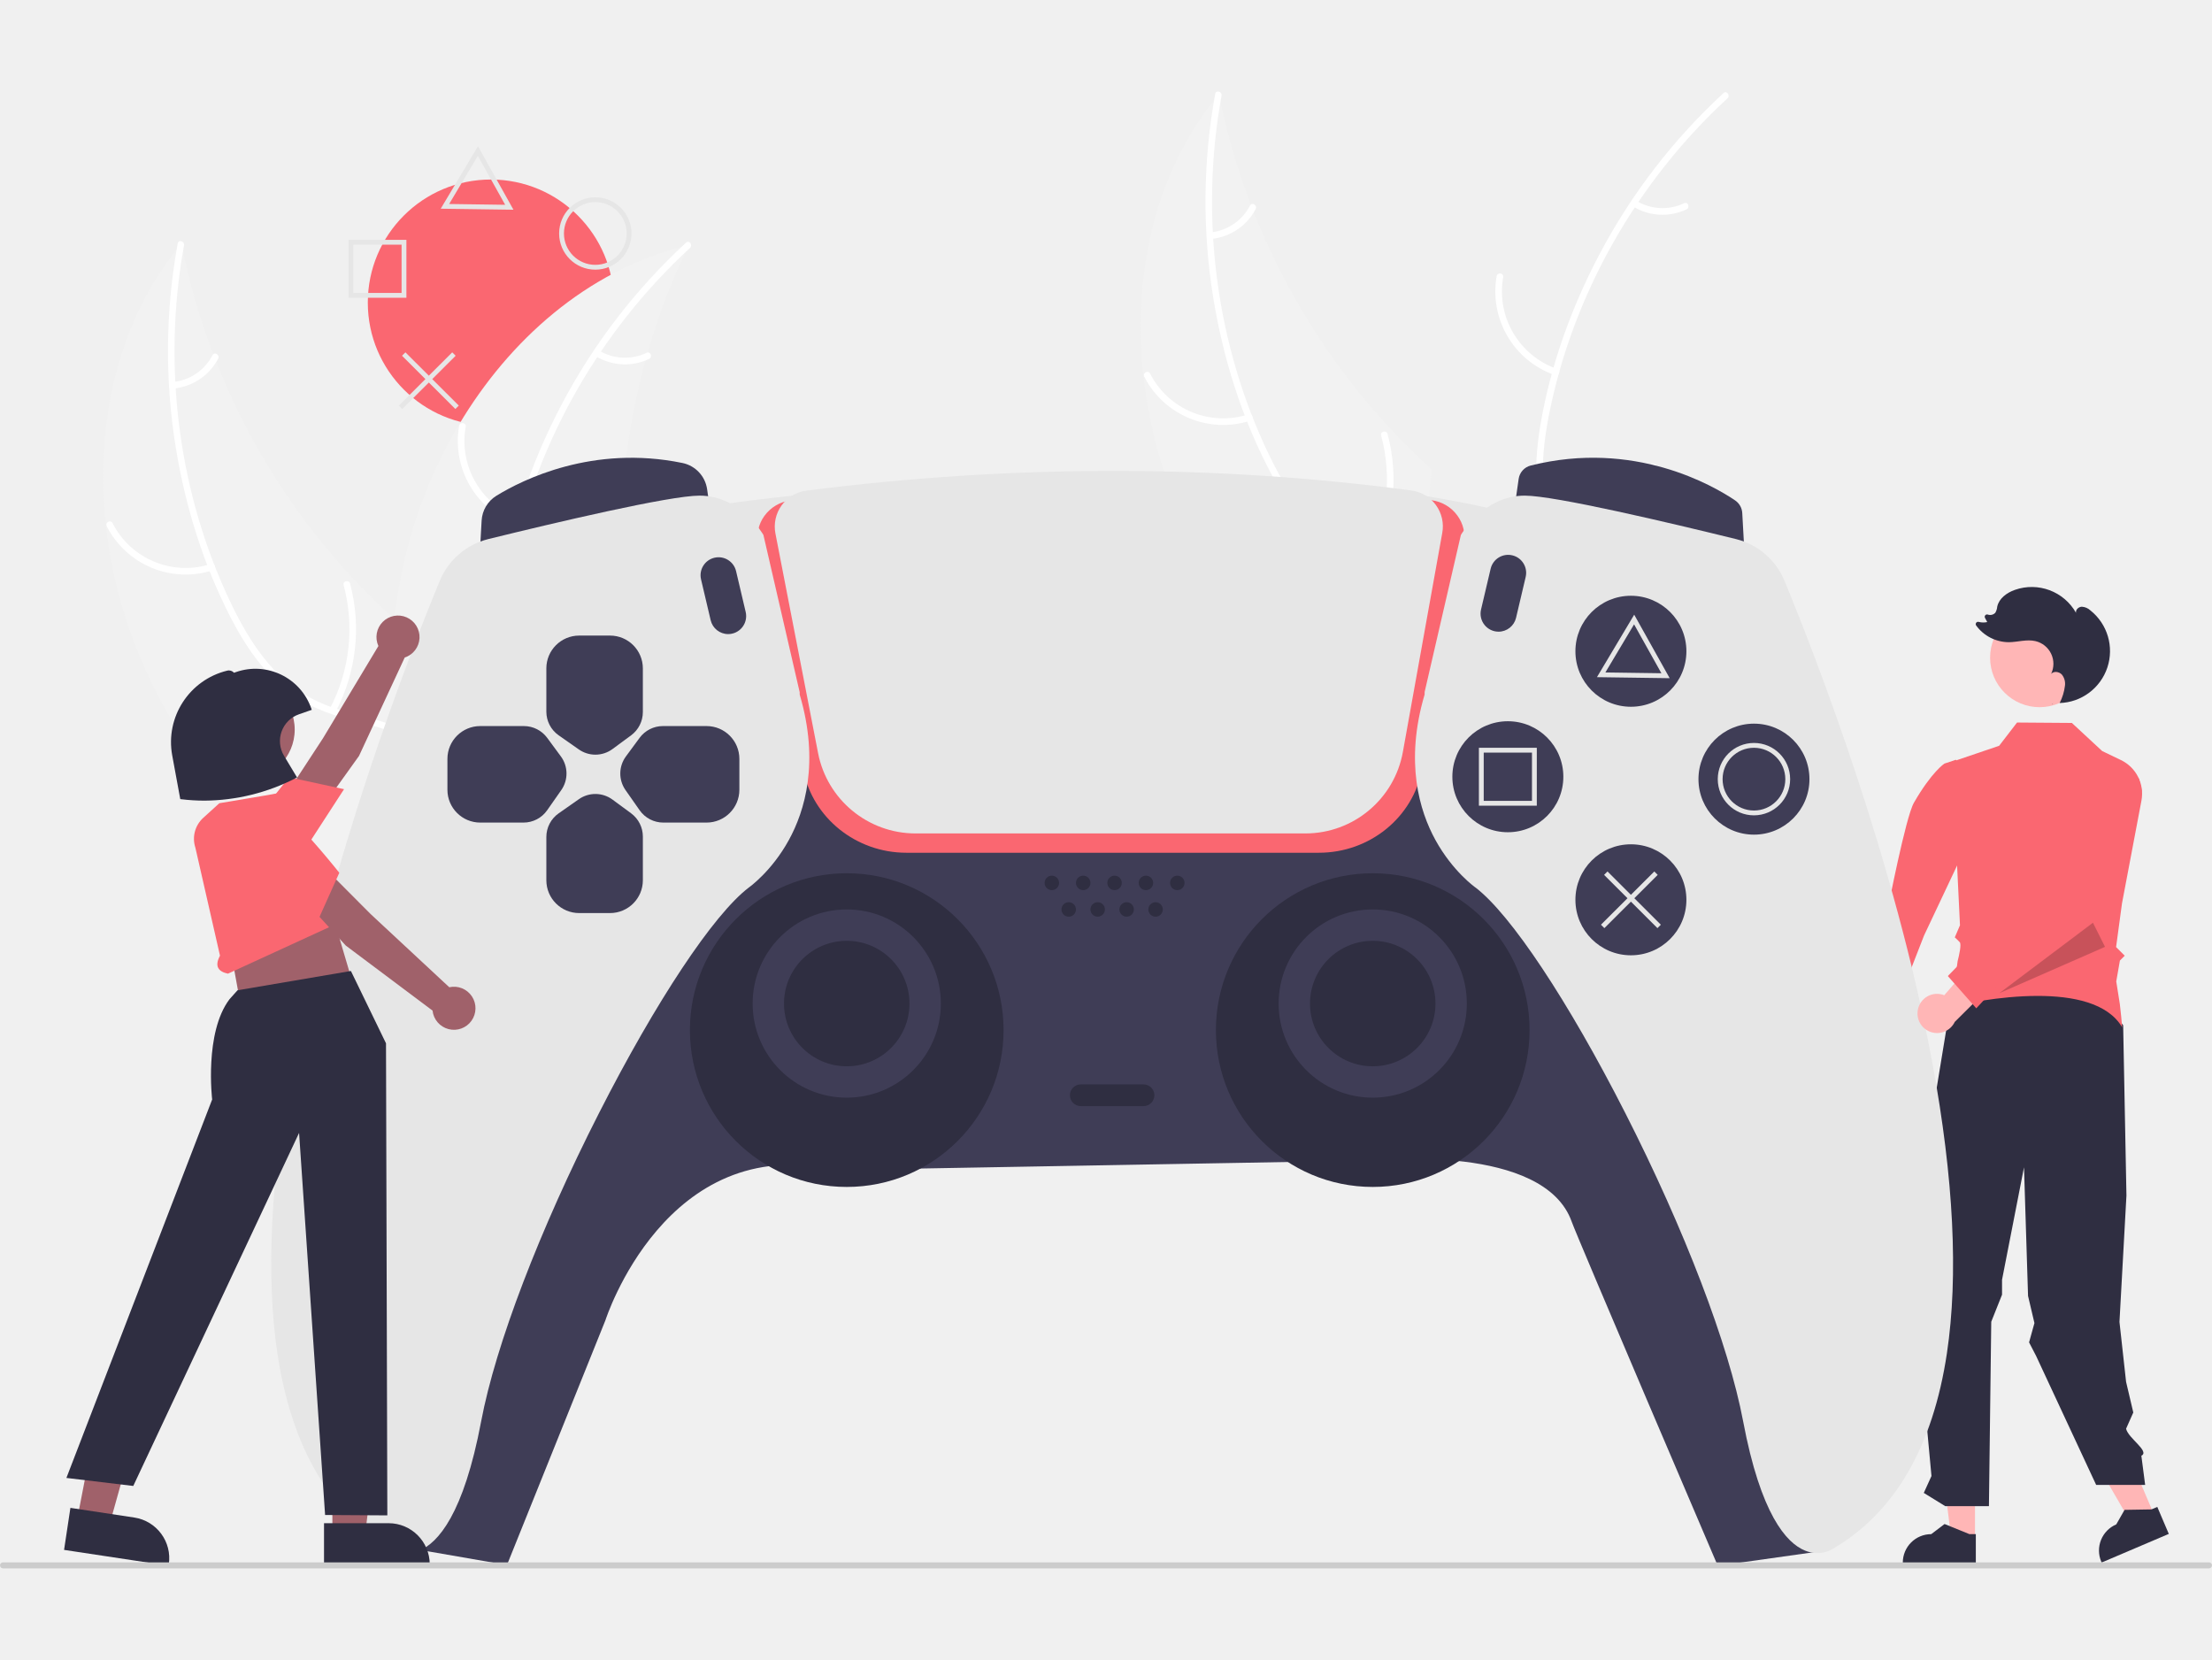
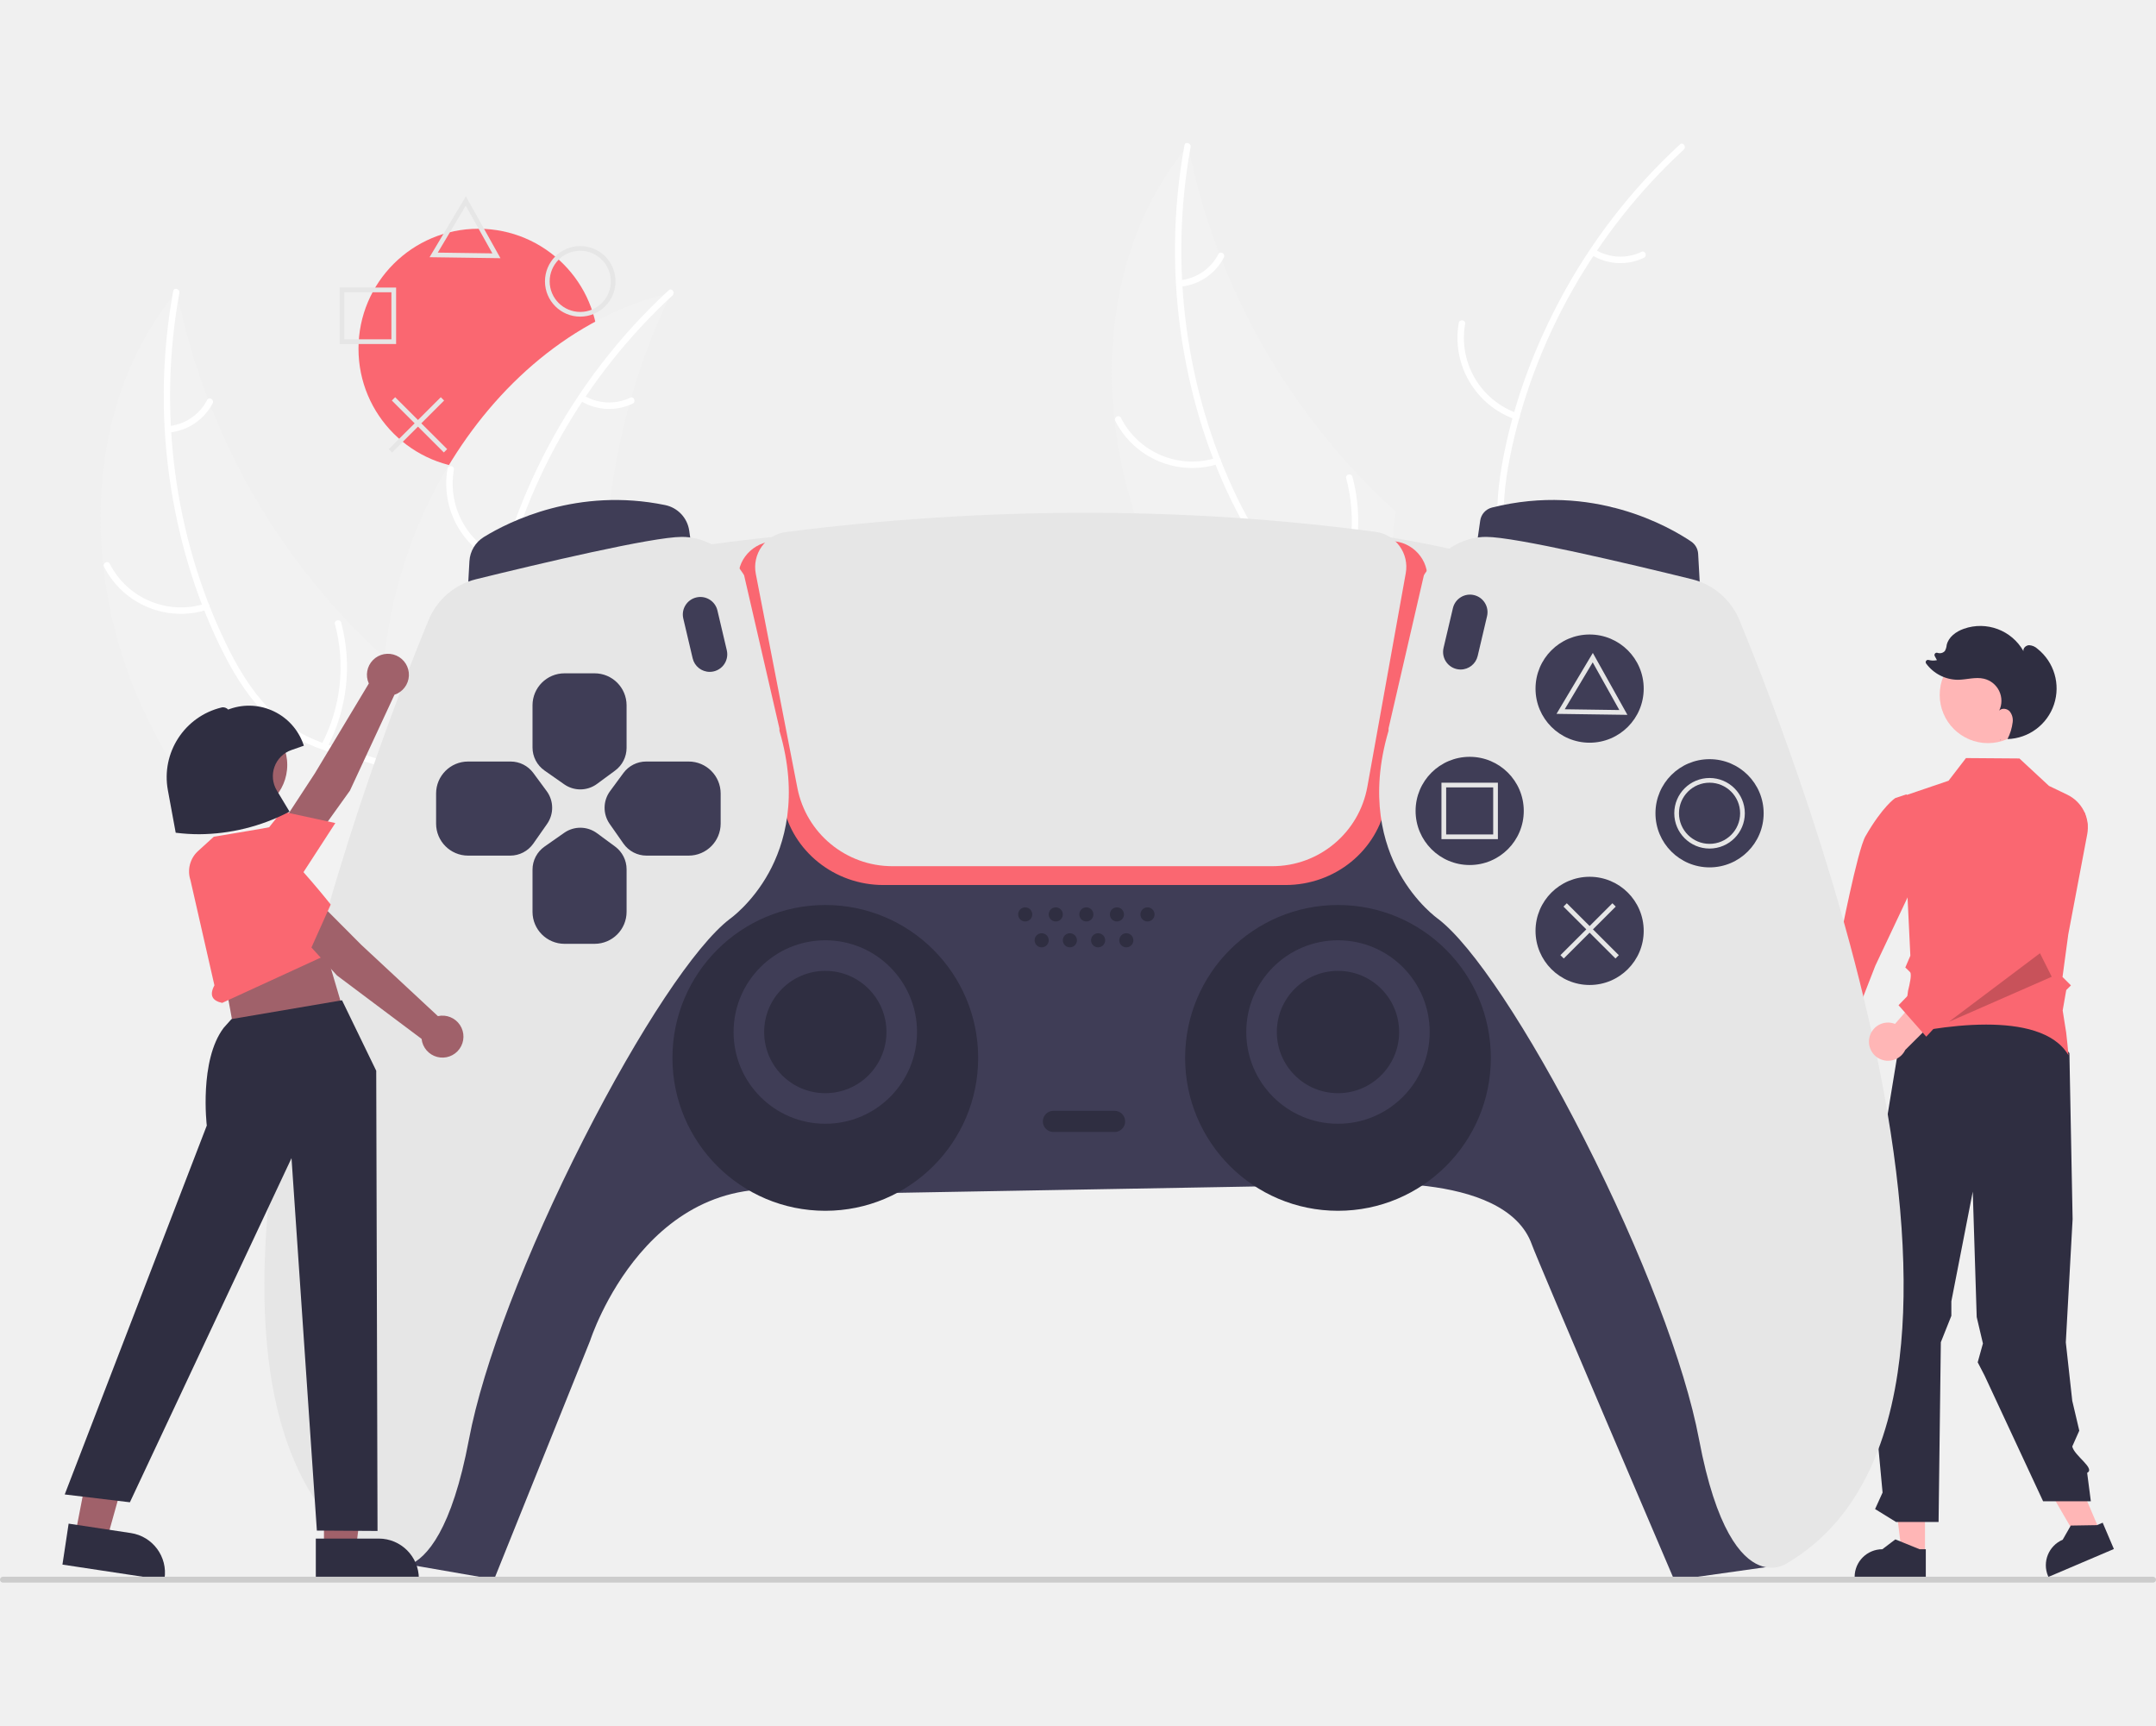
- <svg xmlns="http://www.w3.org/2000/svg" data-name="Layer 1" width="400.775" height="300.717" viewBox="0 0 916.775 612.055">
+ <svg xmlns="http://www.w3.org/2000/svg" data-name="Layer 1" width="500.775" height="400.717" viewBox="0 0 916.775 612.055">
  <polygon points="893.363 591.2 884.309 595.057 865.118 561.972 878.481 556.278 893.363 591.2" fill="#ffb6b6" />
  <polygon points="818.545 599.767 808.704 599.766 804.022 561.806 818.547 561.806 818.545 599.767" fill="#ffb6b6" />
  <path d="M960.504,754.006,930.24,754.005v-.383a11.78,11.78,0,0,1,11.78-11.779h.001l5.528-4.194,10.314,4.195,2.642 0Z" transform="translate(-141.6125 -143.9725)" fill="#2f2e41" />
  <path d="M1040.481,741.744l-27.841,11.865-.15-.352a11.78,11.78,0,0,1,6.218-15.455l.001-0,3.441-6.026,11.133-.185,2.43-1.036Z" transform="translate(-141.6125 -143.9725)" fill="#2f2e41" />
  <path d="M950.504,519.075l-14.957,91.075,4.071,13.572-5.341,9.612,7.844,84.415-3.184,7.01,8.896,5.487h18.102l.961-76.421,4.472-11.22V636.42l9.103-46.6,1.676,53.304,2.648,11.238-2.224,8.001,2.906,5.606,24.906,53.48h20.299l-1.57-12.094h0c3.637-1.841-5.46-7.223-6.334-11.204l2.989-6.725-2.989-12.703-2.741-24.822,2.89-52.395-1.36-70.556c-6.815-9.137-14.376-16.184-23.746-18.158Z" transform="translate(-141.6125 -143.9725)" fill="#2f2e41" />
  <circle id="e3f68381-4551-4dde-a951-c654c55667ae" data-name="ab6171fa-7d69-4734-b81c-8dff60f9761b" cx="845.316" cy="234.649" r="20.513" fill="#ffb6b6" />
  <path d="M902.352,540.594a8.072,8.072,0,0,1,7.543-9.814l8.263-27.471,9.553,11.444-9.312,24.332a8.116,8.116,0,0,1-16.048,1.509Z" transform="translate(-141.6125 -143.9725)" fill="#ffb6b6" />
  <path id="eb9b57ee-86ab-410d-b03f-f9f5ae1c3330-97" data-name="f348f81f-b961-4ae4-bc6b-758f6acfb12a" d="M955.956,427.68l-3.703-6.766-4.772,1.593s-5.268,3.399-12.645,16.233c-3.412,5.936-10.787,43.997-10.787,43.997L906.81,528.384l17.575,2.971,14.664-37.618,17-36Z" transform="translate(-141.6125 -143.9725)" fill="#fa6771" />
  <path d="M986.168,518.788c14.443,0,29.016,2.844,34.984,13.01-.156-2.21-.547-6.043-.953-9.56l-1.493-9.449,1.513-8.664,2-2-3.582-3.582,2.443-18.084,8.065-42.603A15.471,15.471,0,0,0,1020.62,421.034l-7.749-3.726-12.561-11.651-22.722-.17-7.413,9.637-19.514,6.628,3.275,67.761-2.147,5.01c.481.442,1.497,1.386,2.046,1.995.778.86-.213,5.291-.873,7.854l-.907,6.831,2.855,2.04-3.711,4.384-.742,5.565C954.144,522.32,970.076,518.788,986.168,518.788Z" transform="translate(-141.6125 -143.9725)" fill="#fa6771" />
  <path d="M992.176,398.13q.131-.289.262-.581c-.034.001-.067.006-.1.007Z" transform="translate(-141.6125 -143.9725)" fill="#2f2e41" />
  <path d="M1008.012,359.041a5.71,5.71,0,0,0-3.577-1.546c-1.326.043-2.672,1.241-2.397,2.539A21.08,21.08,0,0,0,976.67,350.521c-3.297,1.163-6.53,3.49-7.287,6.903a6.217,6.217,0,0,1-.783,2.548,2.909,2.909,0,0,1-3.096.784l-.033-.01a.969.969,0,0,0-1.171,1.368l.933,1.74a7.475,7.475,0,0,1-3.561-.076.968.968,0,0,0-1.028,1.507,16.879,16.879,0,0,0,13.459,6.918c3.727-.023,7.493-1.307,11.12-.45a9.659,9.659,0,0,1,6.497,13.56c1.114-1.219,3.268-.93,4.408.265a6.046,6.046,0,0,1,1.32,4.626,21.465,21.465,0,0,1-2.204,7.205,21.54,21.54,0,0,0,12.768-38.37Z" transform="translate(-141.6125 -143.9725)" fill="#2f2e41" />
  <circle cx="203.437" cy="87.481" r="51" fill="#fa6771" />
  <path d="M201.709,383.163c-25.59-56.603-24.647-128.351,15.068-176.115A286.207,286.207,0,0,0,319.216,374.734c20.447,16.145,44.87,31.973,50.455,57.42,3.476,15.834-1.451,32.581-9.968,46.373-8.518,13.793-20.39,25.139-32.127,36.32l-1.317,3.826C275.186,483.313,227.299,439.767,201.709,383.163Z" transform="translate(-141.6125 -143.9725)" fill="#f2f2f2" />
  <path d="M217.882,207.738c-9.14,50.048-2.35,103.341,19.866,149.194,4.803,9.913,10.538,19.552,18.216,27.525,7.682,7.977,16.866,12.998,27.432,16.083,9.659,2.82,19.866,4.586,28.672,9.706,9.281,5.396,15.041,14.45,17.285,24.832,2.745,12.703.763,25.636-1.616,38.215-2.641,13.967-5.605,28.432-1.778,42.473.464,1.701-2.203,2.321-2.666.623-6.658-24.428,6.287-48.521,4.478-73.08-.844-11.46-5.147-22.735-14.974-29.375-8.593-5.806-19.116-7.637-28.921-10.408-10.295-2.91-19.541-7.354-27.409-14.726-8.048-7.541-14.172-16.976-19.207-26.723-11.356-21.982-18.842-46.201-22.802-70.586a248.968,248.968,0,0,1,.809-84.56c.316-1.729,2.93-.909,2.616.808Z" transform="translate(-141.6125 -143.9725)" fill="#fff" />
  <path d="M229.741,342.409A36.702,36.702,0,0,1,185.858,324.161c-.796-1.571,1.608-2.882,2.405-1.309a33.986,33.986,0,0,0,40.855,16.891c1.675-.546,2.288,2.124.623,2.666Z" transform="translate(-141.6125 -143.9725)" fill="#fff" />
  <path d="M278.311,399.756a70.741,70.741,0,0,0,5.722-51.235c-.458-1.703,2.209-2.323,2.666-.623a73.581,73.581,0,0,1-6.063,53.303c-.826,1.56-3.147.106-2.325-1.445Z" transform="translate(-141.6125 -143.9725)" fill="#fff" />
  <path d="M213.423,264.354a20.775,20.775,0,0,0,16.281-11.115c.806-1.57,3.126-.114,2.325,1.445a23.28,23.28,0,0,1-17.984,12.336,1.415,1.415,0,0,1-1.644-1.022,1.376,1.376,0,0,1,1.022-1.644Z" transform="translate(-141.6125 -143.9725)" fill="#fff" />
  <path d="M427.099,207.602c-.475.994-.951,1.989-1.415,3.003a273.598,273.598,0,0,0-15.618,41.543c-.332,1.097-.653,2.213-.953,3.317a288.435,288.435,0,0,0-8.762,105.831,280.106,280.106,0,0,0,7.598,41.875c4.961,18.983,11.849,39.171,10.295,58.126a48.054,48.054,0,0,1-.786,5.895l-86.43,52.791c-.257.021-.502.063-.76.085l-3.354,2.266c-.235-.696-.463-1.423-.698-2.119-.138-.403-.256-.818-.394-1.221-.086-.273-.171-.546-.264-.787-.029-.091-.057-.182-.074-.253-.093-.241-.154-.475-.235-.696q-1.933-6.089-3.786-12.227c-.012-.02-.012-.02-.005-.051-9.337-31.202-16.151-63.457-17.852-95.721-.051-.971-.115-1.961-.126-2.955a267.285,267.285,0,0,1,1.507-43.592,236.291,236.291,0,0,1,4.046-23.564,196.492,196.492,0,0,1,22.763-57.063c21.002-35.301,53.061-63.492,92.296-73.73C425.098,208.094,426.084,207.844,427.099,207.602Z" transform="translate(-141.6125 -143.9725)" fill="#f2f2f2" />
  <path d="M427.575,208.818c-37.43,34.458-64.095,81.097-73.964,131.084-2.134,10.807-3.358,21.956-2.027,32.945,1.331,10.994,5.641,20.533,12.22,29.357,6.014,8.067,13.101,15.623,17.049,25.012,4.162,9.896,3.31,20.593-1.149,30.234-5.456,11.796-14.826,20.928-24.298,29.54-10.518,9.562-21.594,19.327-26.992,32.842-.654,1.637-3.157.527-2.504-1.108,9.391-23.513,34.233-34.956,47.575-55.655,6.226-9.659,9.578-21.252,5.73-32.469-3.365-9.809-10.666-17.607-16.826-25.723-6.468-8.522-11.175-17.637-13.018-28.26-1.885-10.867-1.095-22.087.753-32.901,4.168-24.389,12.772-48.233,24.291-70.088a248.968,248.968,0,0,1,51.557-67.03c1.293-1.19,2.887,1.038,1.602,2.22Z" transform="translate(-141.6125 -143.9725)" fill="#fff" />
  <path d="M355.962,323.484A36.702,36.702,0,0,1,331.911,282.494c.31-1.734,3.019-1.333,2.709.403a33.986,33.986,0,0,0,22.451,38.084c1.666.573.548,3.073-1.108,2.504Z" transform="translate(-141.6125 -143.9725)" fill="#fff" />
  <path d="M360.216,398.515A70.741,70.741,0,0,0,395.632,361.052c.66-1.635,3.163-.525,2.504,1.108a73.581,73.581,0,0,1-36.933,38.909c-1.599.748-2.577-1.81-.987-2.554Z" transform="translate(-141.6125 -143.9725)" fill="#fff" />
  <path d="M389.928,251.337a20.775,20.775,0,0,0,19.691.927c1.589-.768,2.565,1.791.987,2.554a23.28,23.28,0,0,1-21.786-.977,1.415,1.415,0,0,1-.698-1.806,1.376,1.376,0,0,1,1.806-.698Z" transform="translate(-141.6125 -143.9725)" fill="#fff" />
  <path d="M631.709,321.163c-25.59-56.603-24.647-128.351,15.068-176.115A286.207,286.207,0,0,0,749.216,312.734c20.447,16.145,44.87,31.973,50.455,57.42,3.476,15.834-1.451,32.581-9.968,46.373-8.518,13.793-20.39,25.139-32.127,36.32l-1.317,3.826C705.186,421.313,657.299,377.767,631.709,321.163Z" transform="translate(-141.6125 -143.9725)" fill="#f2f2f2" />
  <path d="M647.882,145.738c-9.14,50.048-2.35,103.341,19.866,149.194,4.803,9.913,10.538,19.552,18.216,27.525,7.682,7.977,16.866,12.998,27.432,16.083,9.659,2.82,19.866,4.586,28.672,9.706,9.281,5.396,15.041,14.45,17.285,24.832,2.745,12.703.763,25.636-1.616,38.215-2.641,13.967-5.605,28.432-1.778,42.473.464,1.701-2.203,2.321-2.666.623-6.658-24.428,6.287-48.521,4.478-73.08-.844-11.46-5.147-22.735-14.974-29.375-8.593-5.806-19.116-7.637-28.921-10.408-10.295-2.91-19.541-7.354-27.409-14.726-8.048-7.541-14.172-16.976-19.207-26.723-11.356-21.982-18.842-46.201-22.802-70.586a248.968,248.968,0,0,1,.809-84.56c.316-1.729,2.93-.909,2.616.808Z" transform="translate(-141.6125 -143.9725)" fill="#fff" />
  <path d="M659.741,280.409A36.702,36.702,0,0,1,615.858,262.161c-.796-1.571,1.608-2.882,2.405-1.309a33.986,33.986,0,0,0,40.855,16.891c1.675-.546,2.288,2.124.623,2.666Z" transform="translate(-141.6125 -143.9725)" fill="#fff" />
  <path d="M708.311,337.756a70.741,70.741,0,0,0,5.722-51.235c-.458-1.703,2.209-2.323,2.666-.623a73.581,73.581,0,0,1-6.063,53.303c-.826,1.56-3.147.106-2.325-1.445Z" transform="translate(-141.6125 -143.9725)" fill="#fff" />
  <path d="M643.423,202.354a20.775,20.775,0,0,0,16.281-11.115c.806-1.57,3.126-.114,2.325,1.445a23.28,23.28,0,0,1-17.984,12.336,1.415,1.415,0,0,1-1.644-1.022,1.376,1.376,0,0,1,1.022-1.644Z" transform="translate(-141.6125 -143.9725)" fill="#fff" />
  <path d="M857.099,145.602c-.475.994-.951,1.989-1.415,3.003a273.598,273.598,0,0,0-15.618,41.543c-.332,1.097-.653,2.213-.953,3.317a288.435,288.435,0,0,0-8.762,105.831,280.106,280.106,0,0,0,7.598,41.875c4.961,18.983,11.849,39.171,10.295,58.126a48.054,48.054,0,0,1-.786,5.895l-86.43,52.791c-.257.021-.502.063-.76.085l-3.354,2.266c-.235-.696-.463-1.423-.698-2.119-.138-.403-.256-.818-.394-1.221-.086-.273-.171-.546-.264-.787-.029-.091-.057-.182-.074-.253-.093-.241-.154-.475-.235-.696q-1.933-6.089-3.786-12.227c-.012-.02-.012-.02-.005-.051-9.337-31.202-16.151-63.457-17.852-95.721-.051-.971-.115-1.961-.126-2.955a267.285,267.285,0,0,1,1.507-43.592,236.291,236.291,0,0,1,4.046-23.564,196.492,196.492,0,0,1,22.763-57.063c21.002-35.301,53.061-63.492,92.296-73.73C855.098,146.094,856.083,145.844,857.099,145.602Z" transform="translate(-141.6125 -143.9725)" fill="#f0f0f0" />
  <path d="M857.575,146.818c-37.43,34.458-64.095,81.097-73.964,131.084-2.134,10.807-3.358,21.956-2.027,32.945,1.331,10.994,5.641,20.533,12.22,29.357,6.014,8.067,13.101,15.623,17.049,25.012,4.162,9.896,3.31,20.593-1.149,30.234-5.456,11.796-14.826,20.928-24.298,29.54-10.518,9.562-21.594,19.327-26.992,32.842-.654,1.637-3.157.527-2.504-1.108,9.391-23.513,34.233-34.956,47.575-55.655,6.226-9.659,9.578-21.252,5.73-32.469-3.365-9.809-10.666-17.607-16.826-25.723-6.468-8.522-11.175-17.637-13.018-28.26-1.885-10.867-1.095-22.087.753-32.901,4.168-24.389,12.772-48.233,24.291-70.088a248.968,248.968,0,0,1,51.557-67.03c1.293-1.19,2.887,1.038,1.602,2.22Z" transform="translate(-141.6125 -143.9725)" fill="#fff" />
  <path d="M785.962,261.484A36.702,36.702,0,0,1,761.911,220.494c.31-1.734,3.019-1.333,2.709.403a33.986,33.986,0,0,0,22.451,38.084c1.666.573.548,3.073-1.108,2.504Z" transform="translate(-141.6125 -143.9725)" fill="#fff" />
  <path d="M790.216,336.515A70.741,70.741,0,0,0,825.632,299.052c.66-1.635,3.163-.525,2.504,1.108a73.581,73.581,0,0,1-36.933,38.909c-1.599.748-2.577-1.81-.987-2.554Z" transform="translate(-141.6125 -143.9725)" fill="#fff" />
  <path d="M819.928,189.337a20.775,20.775,0,0,0,19.691.927c1.589-.768,2.565,1.791.987,2.554a23.28,23.28,0,0,1-21.786-.977,1.415,1.415,0,0,1-.698-1.806,1.376,1.376,0,0,1,1.806-.698Z" transform="translate(-141.6125 -143.9725)" fill="#fff" />
  <path d="M305.549,740.954l9.447,7.316,36.729,6.373L392.549,653.162s25-78.209,95-62.209l225-4s69.083-7.08,80.5,25.5c2.162,6.171,60.5,142.5,60.5,142.5l40.902-5.773-4.902-116.227-97.146-225.5-168.854-10.543-174,12.043Z" transform="translate(-141.6125 -143.9725)" fill="#3f3d56" />
  <circle cx="350.937" cy="388.981" r="65" fill="#2f2e41" />
  <circle cx="568.937" cy="388.981" r="65" fill="#2f2e41" />
  <path d="M416.549,319.954l26.763-5.248s201.504-28.752,328.87,5.248l-9.634,27-337-2Z" transform="translate(-141.6125 -143.9725)" fill="#e6e6e6" />
  <path d="M688.238,459.454H517.229c-20.764,0-38.709-14.377-42.67-34.187l-18.715-93.604a14.991,14.991,0,0,1,2.59-11.824,15.938,15.938,0,0,1,10.949-6.432c90.192-11.195,179.502-11.214,265.45-.058a15.699,15.699,0,0,1,10.79,6.352,15.013,15.013,0,0,1,2.671,11.672l-17.276,93.317C727.29,444.833,709.298,459.454,688.238,459.454Z" transform="translate(-141.6125 -143.9725)" fill="#fa6771" />
  <path d="M340.479,335.193l.745-13.395a12.935,12.935,0,0,1,6.149-10.306c10.797-6.624,39.923-21.208,77.092-13.563a12.977,12.977,0,0,1,10.212,10.846l.995,6.97Z" transform="translate(-141.6125 -143.9725)" fill="#3f3d56" />
  <path d="M864.62,335.193l-95.193-19.448,1.599-11.197A6.692,6.692,0,0,1,776.036,298.978c42.865-10.757,75.676,8.346,84.711,14.458a6.761,6.761,0,0,1,2.952,5.197Z" transform="translate(-141.6125 -143.9725)" fill="#3f3d56" />
  <path d="M310.254,749.689a11.995,11.995,0,0,1-6.492-1.826c-25.489-14.884-41.379-42.159-47.194-81.046-4.803-32.121-2.797-72.438,5.961-119.833C278.058,462.957,310.605,378.968,323.877,346.758a29.376,29.376,0,0,1,20.071-17.284c27.362-6.73,75.127-18.02,87.601-18.02,17.095,0,26.344,16.092,26.436,16.255l.051.133,15.013,65.101v.939c8.282,28.022,2.128,48.265-4.497,60.313-7.191,13.077-16.496,19.606-16.588,19.67-14.611,11.123-38.415,46.956-62.105,93.503-24.619,48.372-42.869,96.102-48.818,127.679-7.282,38.649-17.956,50.481-25.628,53.601A13.602,13.602,0,0,1,310.254,749.689Z" transform="translate(-141.6125 -143.9725)" fill="#e6e6e6" />
  <path d="M682.601,451.454H521.021a41.168,41.168,0,0,1-40.345-33.262l-17.683-91.036a15.02,15.02,0,0,1,12.814-17.769c85.224-10.888,169.614-10.907,250.825-.057a15.006,15.006,0,0,1,12.741,17.543L723.051,417.63A41.065,41.065,0,0,1,682.601,451.454Z" transform="translate(-141.6125 -143.9725)" fill="#e6e6e6" />
  <path d="M894.848,749.69a13.609,13.609,0,0,1-5.162-1.043c-7.672-3.119-18.347-14.951-25.628-53.601-5.949-31.577-24.199-79.307-48.818-127.679-23.69-46.547-47.495-82.38-62.124-93.516-.075-.051-9.379-6.58-16.57-19.657-6.625-12.048-12.779-32.291-4.497-60.313l.013-1.052L747.078,327.771l.035-.062c.092-.163,9.341-16.255,26.436-16.255,12.474,0,60.239,11.29,87.601,18.02a29.38,29.38,0,0,1,20.071,17.284h0c13.272,32.21,45.819,116.199,61.348,200.226,8.759,47.395,10.765,87.712,5.961,119.833-5.815,38.887-21.706,66.162-47.229,81.068A11.948,11.948,0,0,1,894.848,749.69Z" transform="translate(-141.6125 -143.9725)" fill="#e6e6e6" />
  <circle cx="350.937" cy="377.981" r="39" fill="#3f3d56" />
  <circle cx="350.937" cy="377.981" r="26" fill="#2f2e41" />
  <circle cx="568.937" cy="377.981" r="39" fill="#3f3d56" />
  <circle cx="568.937" cy="377.981" r="26" fill="#2f2e41" />
  <circle cx="435.937" cy="327.981" r="3" fill="#2f2e41" />
  <circle cx="448.937" cy="327.981" r="3" fill="#2f2e41" />
  <circle cx="442.937" cy="338.981" r="3" fill="#2f2e41" />
  <circle cx="454.937" cy="338.981" r="3" fill="#2f2e41" />
  <circle cx="466.937" cy="338.981" r="3" fill="#2f2e41" />
  <circle cx="478.937" cy="338.981" r="3" fill="#2f2e41" />
  <circle cx="461.937" cy="327.981" r="3" fill="#2f2e41" />
  <circle cx="474.937" cy="327.981" r="3" fill="#2f2e41" />
  <circle cx="487.937" cy="327.981" r="3" fill="#2f2e41" />
  <path d="M615.549,564.454h-26a4.5,4.5,0,1,1,0-9h26a4.5,4.5,0,0,1,0,9Z" transform="translate(-141.6125 -143.9725)" fill="#2f2e41" />
  <path d="M443.393,368.84a7.464,7.464,0,0,1-7.244-5.75l-3.987-16.928a7.457,7.457,0,0,1,14.517-3.419l3.987,16.928a7.467,7.467,0,0,1-7.272,9.169Z" transform="translate(-141.6125 -143.9725)" fill="#3f3d56" />
  <path d="M762.705,367.84a7.467,7.467,0,0,1-7.272-9.169l3.987-16.928a7.457,7.457,0,0,1,14.517,3.419l-3.987,16.928a7.464,7.464,0,0,1-7.244,5.75Z" transform="translate(-141.6125 -143.9725)" fill="#3f3d56" />
  <path d="M388.378,418.807a11.942,11.942,0,0,1-6.858-2.164l-8.37-5.859a11.968,11.968,0,0,1-5.101-9.797V383.044a13.606,13.606,0,0,1,13.59-13.59h12.819a13.606,13.606,0,0,1,13.59,13.59v18.12a12.002,12.002,0,0,1-4.865,9.627l-7.712,5.683A11.942,11.942,0,0,1,388.378,418.807Z" transform="translate(-141.6125 -143.9725)" fill="#3f3d56" />
  <path d="M394.459,484.454H381.64a13.606,13.606,0,0,1-13.59-13.59V452.92a11.968,11.968,0,0,1,5.101-9.797l8.37-5.859a11.95,11.95,0,0,1,13.952.17l7.712,5.683a12.002,12.002,0,0,1,4.865,9.627V470.863A13.606,13.606,0,0,1,394.459,484.454Z" transform="translate(-141.6125 -143.9725)" fill="#3f3d56" />
  <path d="M434.459,446.954H416.516a11.968,11.968,0,0,1-9.797-5.101l-5.859-8.37a11.949,11.949,0,0,1,.17-13.952l5.683-7.712a12.002,12.002,0,0,1,9.627-4.865h18.12a13.606,13.606,0,0,1,13.59,13.59V433.363A13.606,13.606,0,0,1,434.459,446.954Z" transform="translate(-141.6125 -143.9725)" fill="#3f3d56" />
  <path d="M358.583,446.954H340.64a13.606,13.606,0,0,1-13.59-13.59V420.544a13.606,13.606,0,0,1,13.59-13.59h18.12a12.002,12.002,0,0,1,9.627,4.865l5.683,7.712a11.949,11.949,0,0,1,.17,13.952l-5.859,8.37A11.968,11.968,0,0,1,358.583,446.954Z" transform="translate(-141.6125 -143.9725)" fill="#3f3d56" />
  <circle cx="675.937" cy="231.981" r="23" fill="#3f3d56" />
  <circle cx="726.937" cy="284.981" r="23" fill="#3f3d56" />
  <circle cx="675.937" cy="334.981" r="23" fill="#3f3d56" />
  <circle cx="624.937" cy="283.981" r="23" fill="#3f3d56" />
  <path d="M868.549,443.954a15,15,0,1,1,15-15A15.017,15.017,0,0,1,868.549,443.954Zm0-28a13,13,0,1,0,13,13A13.014,13.014,0,0,0,868.549,415.954Z" transform="translate(-141.6125 -143.9725)" fill="#e6e6e6" />
  <path d="M833.621,387.113l-30.145-.426,15.442-25.893Zm-26.652-2.377,23.217.329-11.324-20.27Z" transform="translate(-141.6125 -143.9725)" fill="#e6e6e6" />
  <path d="M778.549,439.954h-24v-24h24Zm-22-2h20v-20h-20Z" transform="translate(-141.6125 -143.9725)" fill="#e6e6e6" />
  <polygon points="688.348 345.307 677.353 334.333 687.049 324.655 685.635 323.239 675.937 332.919 666.238 323.239 664.825 324.655 674.521 334.333 663.526 345.307 664.939 346.723 675.937 335.746 686.935 346.723 688.348 345.307" fill="#e6e6e6" />
  <path d="M388.344,217.812a15,15,0,1,1,15-15A15.017,15.017,0,0,1,388.344,217.812Zm0-28a13,13,0,1,0,13,13A13.014,13.014,0,0,0,388.344,189.812Z" transform="translate(-141.6125 -143.9725)" fill="#e6e6e6" />
  <path d="M354.417,192.972l-30.145-.426,15.442-25.893Zm-26.652-2.377,23.217.329-11.324-20.27Z" transform="translate(-141.6125 -143.9725)" fill="#e6e6e6" />
  <path d="M310.049,229.454h-24v-24h24Zm-22-2h20v-20h-20Z" transform="translate(-141.6125 -143.9725)" fill="#e6e6e6" />
  <polygon points="190.143 130.165 179.148 119.191 188.844 109.514 187.431 108.098 177.732 117.778 168.033 108.098 166.62 109.514 176.316 119.191 165.321 130.165 166.734 131.581 177.732 120.604 188.73 131.581 190.143 130.165" fill="#e6e6e6" />
  <polygon points="867.437 344.481 828.622 373.694 872.437 354.481 867.437 344.481" opacity="0.2" />
  <polygon points="149.437 380.481 100.437 382.481 94.437 349.481 136.437 336.481 149.437 380.481" fill="#a0616a" />
  <path d="M273.034,443.577l-10.929-11.128,13.401-20.49,22.936-38.179a8.926,8.926,0,1,1,10.904,4.78l-18.932,40.759Z" transform="translate(-141.6125 -143.9725)" fill="#a0616a" />
  <path d="M260.927,468.982a12.317,12.317,0,0,1-12.152,5.502,11.515,11.515,0,0,1-9.675-8.11,10.979,10.979,0,0,1,1.21-9.166c7.311-12.325,20.796-28.602,20.931-28.765l.215-.259,22.743,4.927Z" transform="translate(-141.6125 -143.9725)" fill="#fa6771" />
  <polygon points="137.758 597.772 151.347 597.771 157.811 545.356 137.755 545.357 137.758 597.772" fill="#a0616a" />
  <path d="M275.904,737.308l26.762-.001h.001a17.056,17.056,0,0,1,17.055,17.055v.554l-43.817.002Z" transform="translate(-141.6125 -143.9725)" fill="#2f2e41" />
  <polygon points="31.948 591.89 45.384 593.92 59.612 543.061 41.998 540.063 31.948 591.89" fill="#a0616a" />
  <path d="M170.796,730.957l26.461,4.0.001 0a17.056,17.056,0,0,1,14.314,19.412l-.083.548-43.325-6.549Z" transform="translate(-141.6125 -143.9725)" fill="#2f2e41" />
  <path d="M240.049,516.454l47-8L301.592,538.43l.554,195.637-25.795-.161-10.783-158.344L196.845,721.874l-27.711-3.325L229.544,561.707s-3.325-27.711,7.205-41.566Z" transform="translate(-141.6125 -143.9725)" fill="#2f2e41" />
  <path d="M222.601,457.395a11.744,11.744,0,0,1,3.239-12.395l6.68-6.071,18.831-3.173,11.774-2.14,18.925,54.838-45.963,21.117c-4.034-.871-5.645-3.077-3.298-7.465Z" transform="translate(-141.6125 -143.9725)" fill="#fa6771" />
  <path d="M264.784,475.898l13.148-8.391,17.275,17.349L327.816,515.194a8.926,8.926,0,1,1-6.933,9.679l-35.962-26.953Z" transform="translate(-141.6125 -143.9725)" fill="#a0616a" />
  <path d="M242.432,458.797a12.315,12.315,0,0,1-2.869-13.026,11.521,11.521,0,0,1,9.936-7.788,10.979,10.979,0,0,1,8.718,3.08c10.546,9.702,23.682,26.263,23.813,26.428l.209.264-9.525,21.232Z" transform="translate(-141.6125 -143.9725)" fill="#fa6771" />
  <circle cx="101.474" cy="264.44" r="20.671" fill="#a0616a" />
  <path d="M226.351,437.861a79.196,79.196,0,0,1-9.59-.585l-.436-.053L212.995,419.147a30.496,30.496,0,0,1,22.79-35.161,2.834,2.834,0,0,1,2.822.874l.794-.277a24.518,24.518,0,0,1,31.224,15.079l.197.565-5.299,1.848a11.766,11.766,0,0,0-6.212,17.168l5.418,9.02-.577.289A83.749,83.749,0,0,1,226.351,437.861Z" transform="translate(-141.6125 -143.9725)" fill="#2f2e41" />
  <path d="M936.509,524.362a8.072,8.072,0,0,1,10.904-5.858l18.8-21.667,4.021,14.354-18.469,18.375a8.116,8.116,0,0,1-15.256-5.204Z" transform="translate(-141.6125 -143.9725)" fill="#ffb6b6" />
  <path id="fb39b7b9-f69c-40b6-9f40-8573a72b247d-98" data-name="f348f81f-b961-4ae4-bc6b-758f6acfb12a" d="M1020.4,429.103l7.702-.416,1.16,4.896s-.114,6.269-7.137,19.299-61.434,71.045-61.434,71.045l-11.784-13.373,29.126-30L995.672,449.109Z" transform="translate(-141.6125 -143.9725)" fill="#fa6771" />
  <path id="b116d6b4-a736-490c-92f3-c8fac06531ff-99" data-name="Path 2960" d="M142.86,756.028h914.281a1.247,1.247,0,0,0,0-2.494h-914.281a1.247,1.247,0,1,0,0,2.494Z" transform="translate(-141.6125 -143.9725)" fill="#ccc" />
</svg>
